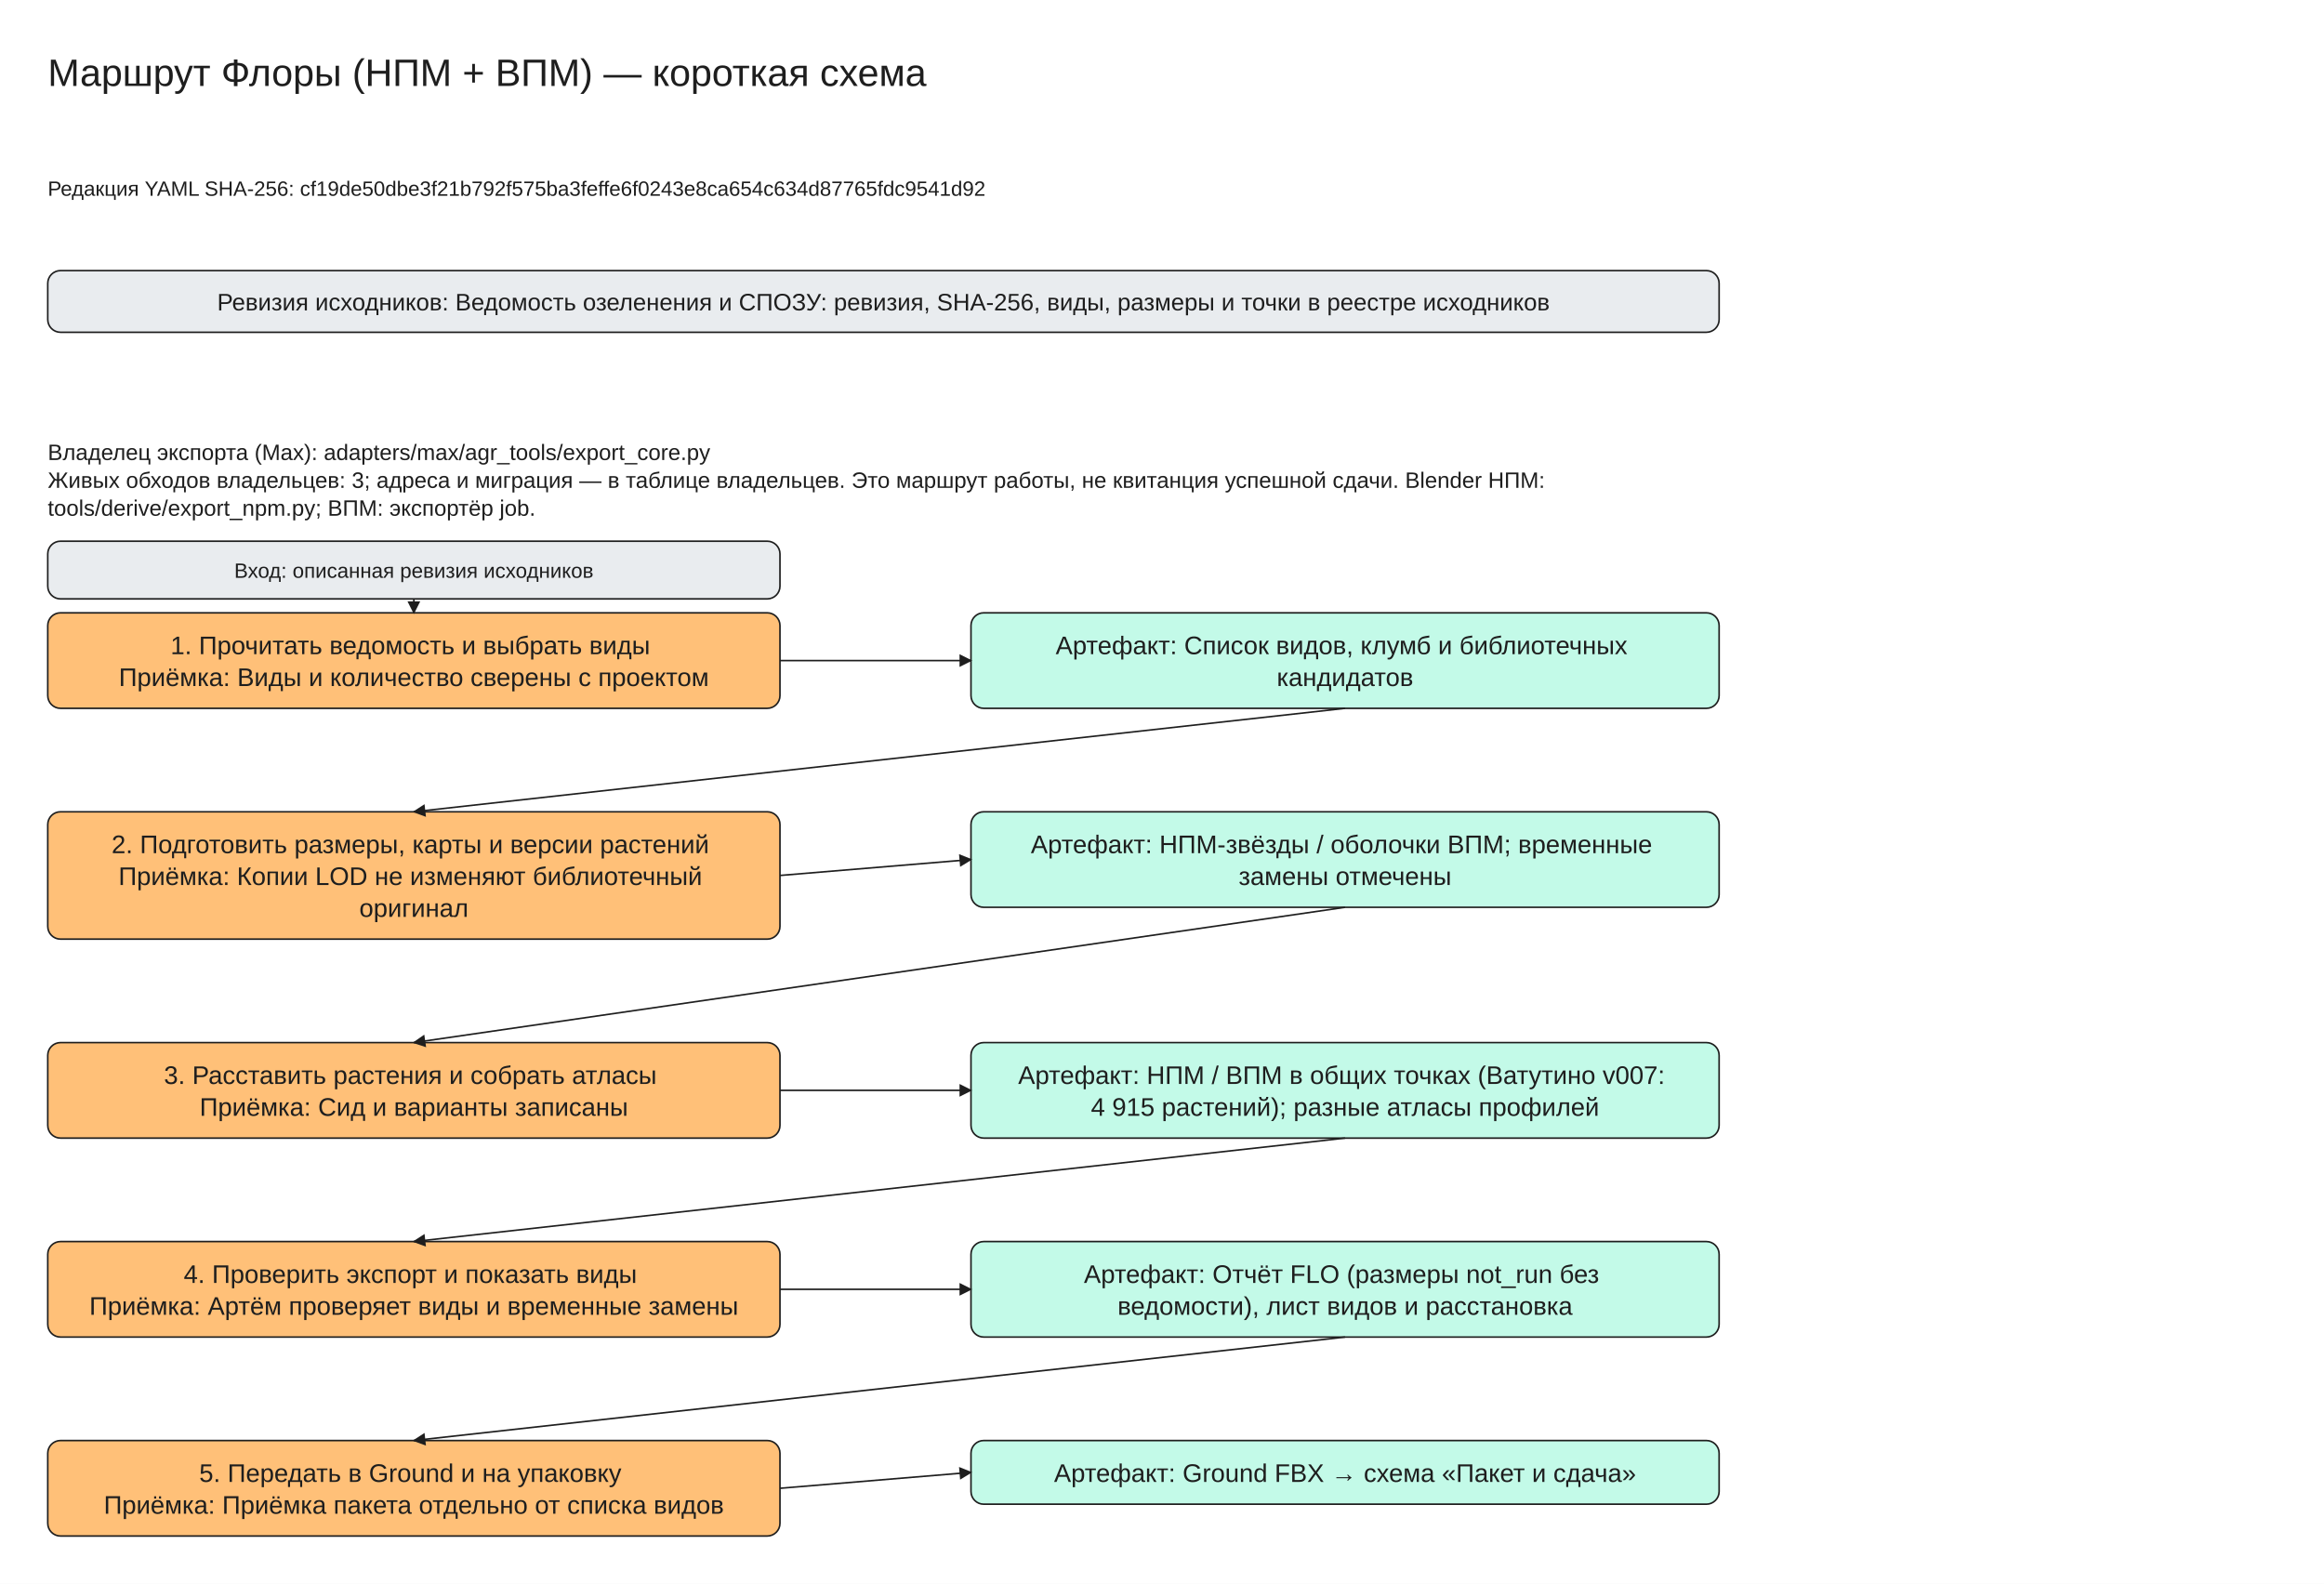
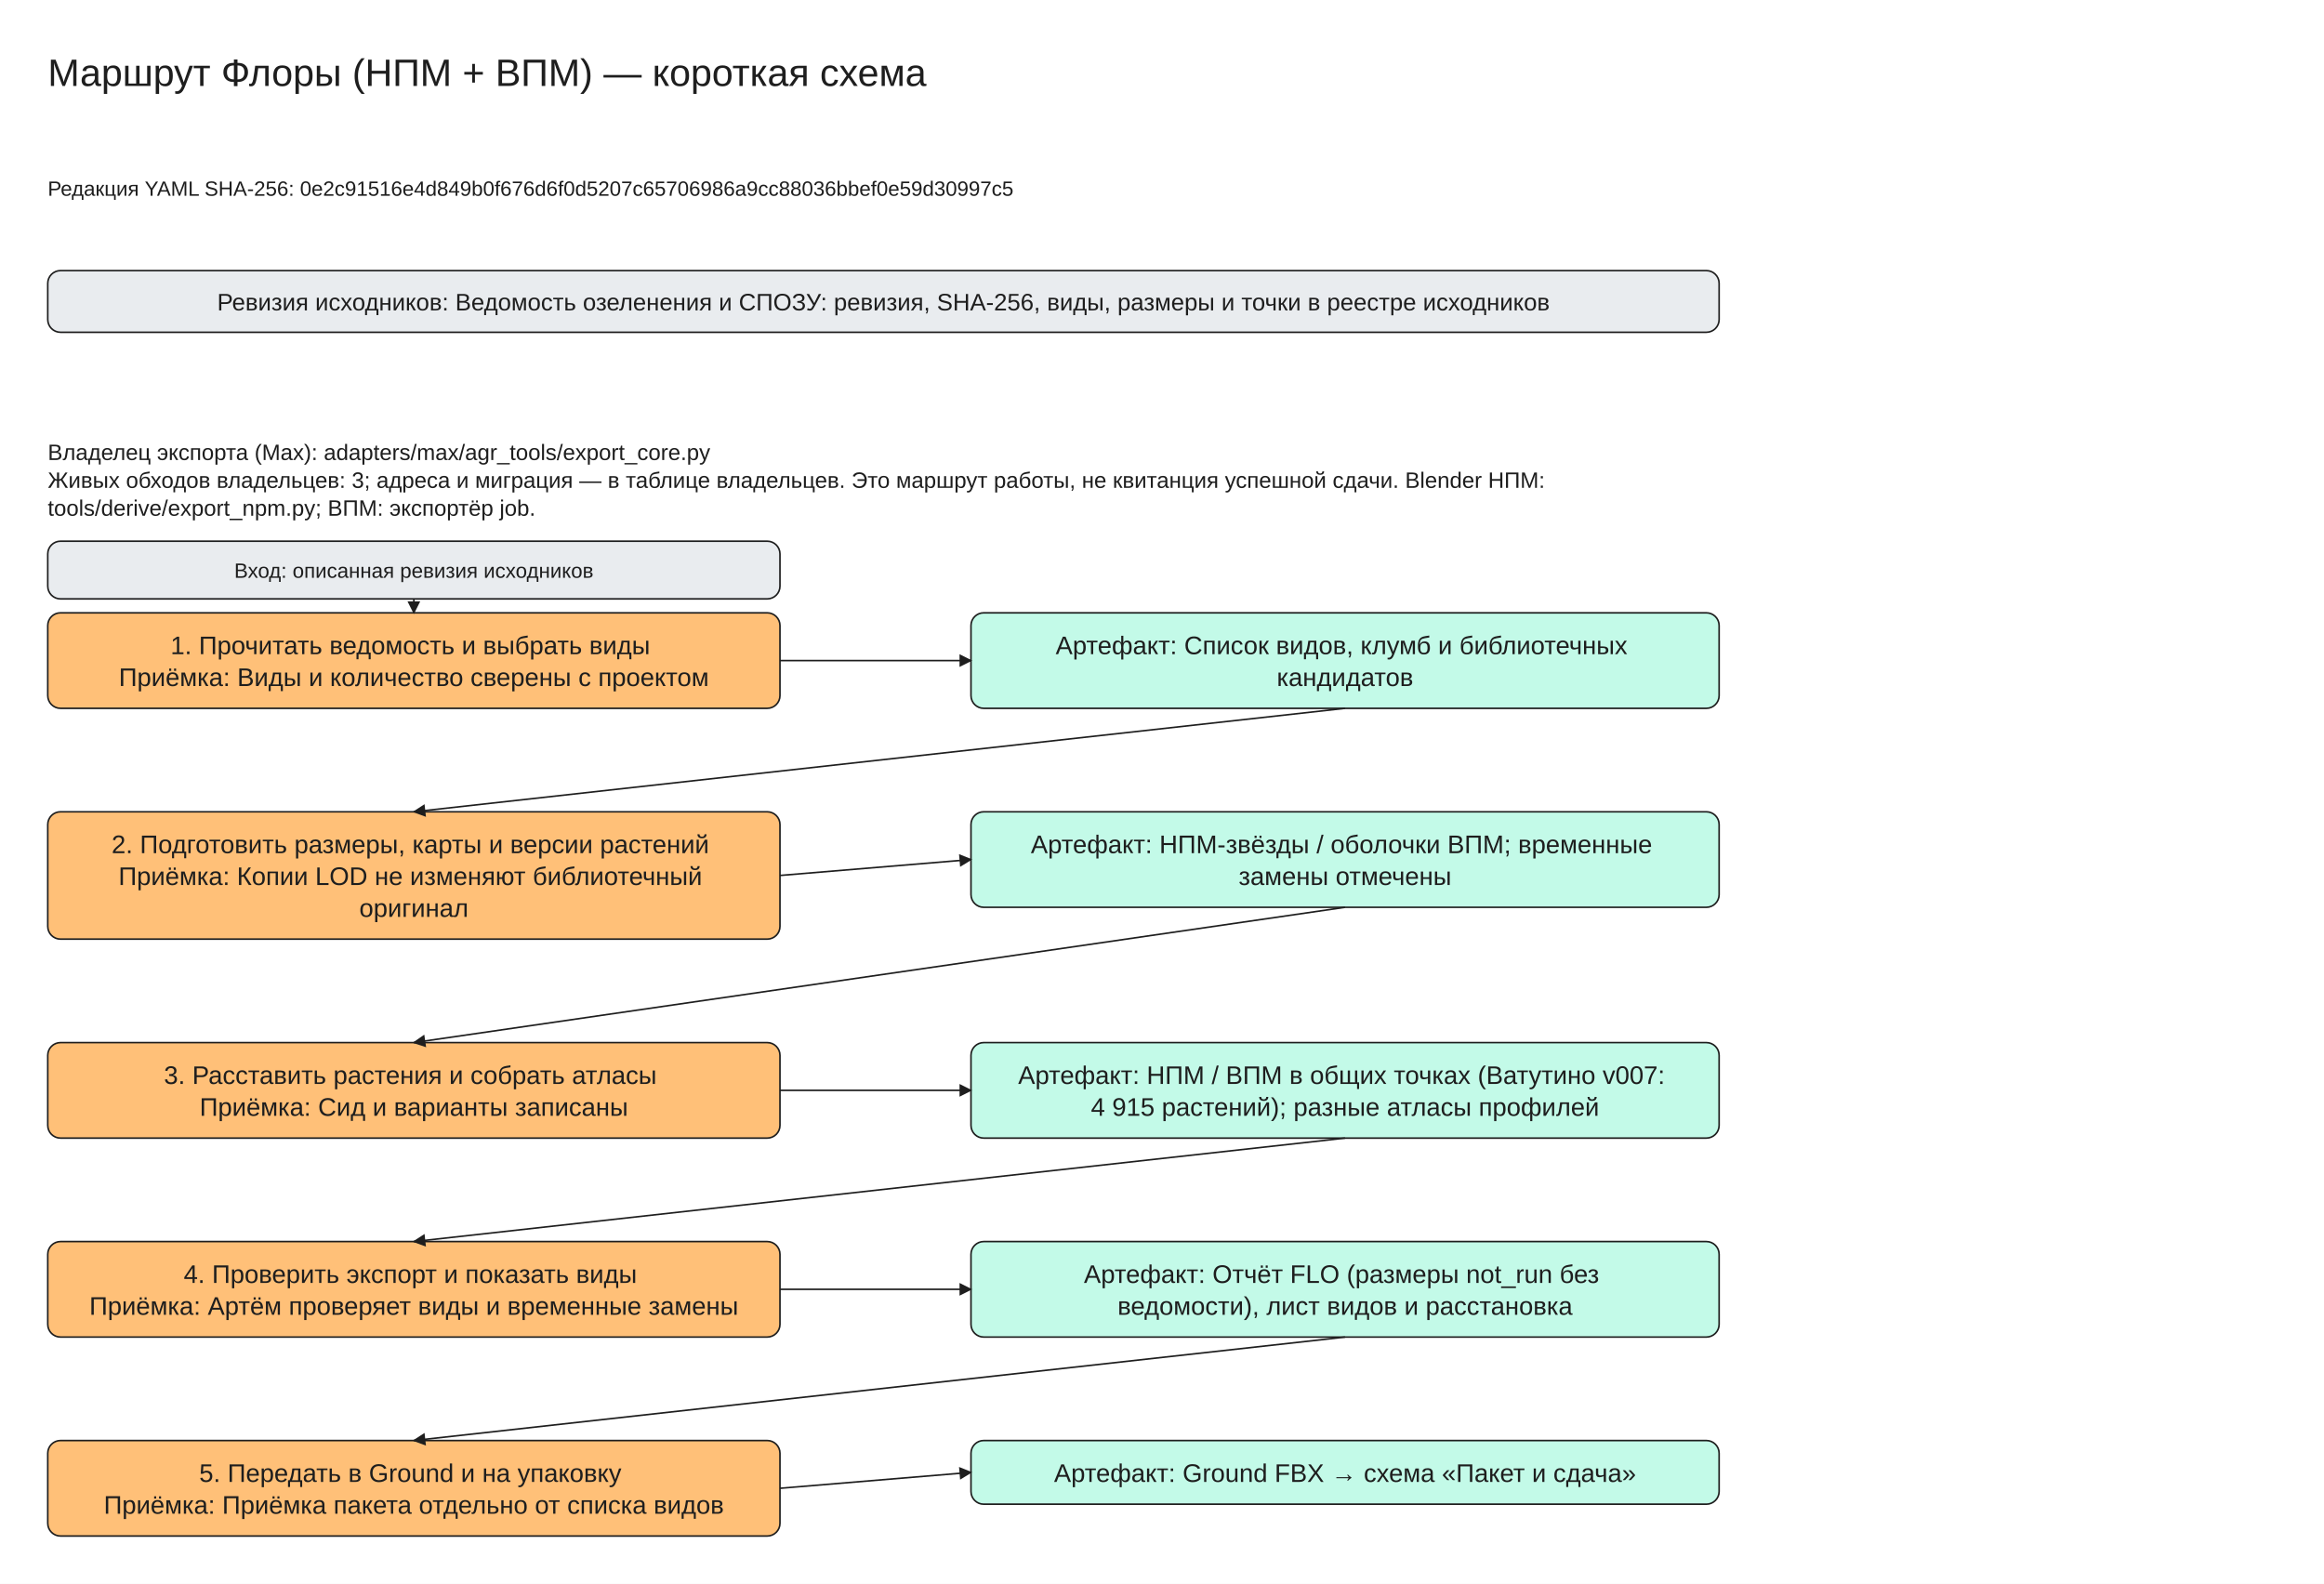
<svg xmlns="http://www.w3.org/2000/svg" viewBox="0 -30 1460 995" width="1460" height="995" font-family="Segoe UI, Arial, sans-serif">
  <defs>
    <marker id="arrow" viewBox="0 0 10 10" refX="9" refY="5" markerWidth="8" markerHeight="8" orient="auto-start-reverse">
      <path d="M0,0 L10,5 L0,10 z" fill="#1e1e1e" />
    </marker>
  </defs>
  <rect x="0" y="-30" width="1460" height="995" fill="#ffffff" />
  <rect x="30" y="140" width="1050" height="38.75" rx="8" fill="#e9ecef" stroke="#1e1e1e" />
  <rect x="30" y="355" width="460" height="60.0" rx="8" fill="#ffc078" stroke="#1e1e1e" />
  <rect x="610" y="355" width="470" height="60.0" rx="8" fill="#c3fae8" stroke="#1e1e1e" />
  <rect x="30" y="310" width="460" height="36.25" rx="8" fill="#e9ecef" stroke="#1e1e1e" />
  <line x1="260.0" y1="346.25" x2="260.0" y2="355.0" stroke="#1e1e1e" marker-end="url(#arrow)" />
  <line x1="490" y1="385.0" x2="610" y2="385.0" stroke="#1e1e1e" marker-end="url(#arrow)" />
  <rect x="30" y="480.0" width="460" height="80.0" rx="8" fill="#ffc078" stroke="#1e1e1e" />
  <rect x="610" y="480.0" width="470" height="60.0" rx="8" fill="#c3fae8" stroke="#1e1e1e" />
  <line x1="845.0" y1="415.0" x2="260.0" y2="480.0" stroke="#1e1e1e" marker-end="url(#arrow)" />
  <line x1="490" y1="520.0" x2="610" y2="510.0" stroke="#1e1e1e" marker-end="url(#arrow)" />
  <rect x="30" y="625.0" width="460" height="60.0" rx="8" fill="#ffc078" stroke="#1e1e1e" />
  <rect x="610" y="625.0" width="470" height="60.0" rx="8" fill="#c3fae8" stroke="#1e1e1e" />
  <line x1="845.0" y1="540.0" x2="260.0" y2="625.0" stroke="#1e1e1e" marker-end="url(#arrow)" />
  <line x1="490" y1="655.0" x2="610" y2="655.0" stroke="#1e1e1e" marker-end="url(#arrow)" />
  <rect x="30" y="750.0" width="460" height="60.0" rx="8" fill="#ffc078" stroke="#1e1e1e" />
  <rect x="610" y="750.0" width="470" height="60.0" rx="8" fill="#c3fae8" stroke="#1e1e1e" />
  <line x1="845.0" y1="685.0" x2="260.0" y2="750.0" stroke="#1e1e1e" marker-end="url(#arrow)" />
  <line x1="490" y1="780.0" x2="610" y2="780.0" stroke="#1e1e1e" marker-end="url(#arrow)" />
  <rect x="30" y="875.0" width="460" height="60.0" rx="8" fill="#ffc078" stroke="#1e1e1e" />
  <rect x="610" y="875.0" width="470" height="40.0" rx="8" fill="#c3fae8" stroke="#1e1e1e" />
  <line x1="845.0" y1="810.0" x2="260.0" y2="875.0" stroke="#1e1e1e" marker-end="url(#arrow)" />
  <line x1="490" y1="905.0" x2="610" y2="895.0" stroke="#1e1e1e" marker-end="url(#arrow)" />
  <text x="30" y="0" font-size="24" text-anchor="start" fill="#1e1e1e">
    <tspan x="30" dy="24">Маршрут Флоры (НПМ + ВПМ) — короткая схема</tspan>
  </text>
  <text x="30" y="80" font-size="13" text-anchor="start" fill="#1e1e1e">
-     <tspan x="30" dy="13">Редакция YAML SHA-256: cf19de50dbe3f21b792f575ba3feffe6f0243e8ca654c634d87765fdc9541d92</tspan>
+     <tspan x="30" dy="13">Редакция YAML SHA-256: 0e2c91516e4d849b0f676d6f0d5207c65706986a9cc88036bbef0e59d30997c5</tspan>
  </text>
  <text x="555.0" y="150.0" font-size="15" text-anchor="middle" fill="#1e1e1e">
    <tspan x="555.0" dy="15">Ревизия исходников: Ведомость озеленения и СПОЗУ: ревизия, SHA-256, виды, размеры и точки в реестре исходников</tspan>
  </text>
  <text x="30" y="245" font-size="14" text-anchor="start" fill="#1e1e1e">
    <tspan x="30" dy="14">Владелец экспорта (Max): adapters/max/agr_tools/export_core.py</tspan>
    <tspan x="30" dy="17.5">Живых обходов владельцев: 3; адреса и миграция — в таблице владельцев. Это маршрут работы, не квитанция успешной сдачи. Blender НПМ:</tspan>
    <tspan x="30" dy="17.5">tools/derive/export_npm.py; ВПМ: экспортёр job.</tspan>
  </text>
  <text x="260.0" y="365.0" font-size="16" text-anchor="middle" fill="#1e1e1e">
    <tspan x="260.0" dy="16">1. Прочитать ведомость и выбрать виды</tspan>
    <tspan x="260.0" dy="20.0">Приёмка: Виды и количество сверены с проектом</tspan>
  </text>
  <text x="845.0" y="365.0" font-size="16" text-anchor="middle" fill="#1e1e1e">
    <tspan x="845.0" dy="16">Артефакт: Список видов, клумб и библиотечных</tspan>
    <tspan x="845.0" dy="20.0">кандидатов</tspan>
  </text>
  <text x="260.0" y="320.0" font-size="13" text-anchor="middle" fill="#1e1e1e">
    <tspan x="260.0" dy="13">Вход: описанная ревизия исходников</tspan>
  </text>
  <text x="260.0" y="490.0" font-size="16" text-anchor="middle" fill="#1e1e1e">
    <tspan x="260.0" dy="16">2. Подготовить размеры, карты и версии растений</tspan>
    <tspan x="260.0" dy="20.0">Приёмка: Копии LOD не изменяют библиотечный</tspan>
    <tspan x="260.0" dy="20.0">оригинал</tspan>
  </text>
  <text x="845.0" y="490.0" font-size="16" text-anchor="middle" fill="#1e1e1e">
    <tspan x="845.0" dy="16">Артефакт: НПМ-звёзды / оболочки ВПМ; временные</tspan>
    <tspan x="845.0" dy="20.0">замены отмечены</tspan>
  </text>
  <text x="260.0" y="635.0" font-size="16" text-anchor="middle" fill="#1e1e1e">
    <tspan x="260.0" dy="16">3. Расставить растения и собрать атласы</tspan>
    <tspan x="260.0" dy="20.0">Приёмка: Сид и варианты записаны</tspan>
  </text>
  <text x="845.0" y="635.0" font-size="16" text-anchor="middle" fill="#1e1e1e">
    <tspan x="845.0" dy="16">Артефакт: НПМ / ВПМ в общих точках (Ватутино v007:</tspan>
    <tspan x="845.0" dy="20.0">4 915 растений); разные атласы профилей</tspan>
  </text>
  <text x="260.0" y="760.0" font-size="16" text-anchor="middle" fill="#1e1e1e">
    <tspan x="260.0" dy="16">4. Проверить экспорт и показать виды</tspan>
    <tspan x="260.0" dy="20.0">Приёмка: Артём проверяет виды и временные замены</tspan>
  </text>
  <text x="845.0" y="760.0" font-size="16" text-anchor="middle" fill="#1e1e1e">
    <tspan x="845.0" dy="16">Артефакт: Отчёт FLO (размеры not_run без</tspan>
    <tspan x="845.0" dy="20.0">ведомости), лист видов и расстановка</tspan>
  </text>
  <text x="260.0" y="885.0" font-size="16" text-anchor="middle" fill="#1e1e1e">
    <tspan x="260.0" dy="16">5. Передать в Ground и на упаковку</tspan>
    <tspan x="260.0" dy="20.0">Приёмка: Приёмка пакета отдельно от списка видов</tspan>
  </text>
  <text x="845.0" y="885.0" font-size="16" text-anchor="middle" fill="#1e1e1e">
    <tspan x="845.0" dy="16">Артефакт: Ground FBX → схема «Пакет и сдача»</tspan>
  </text>
</svg>
